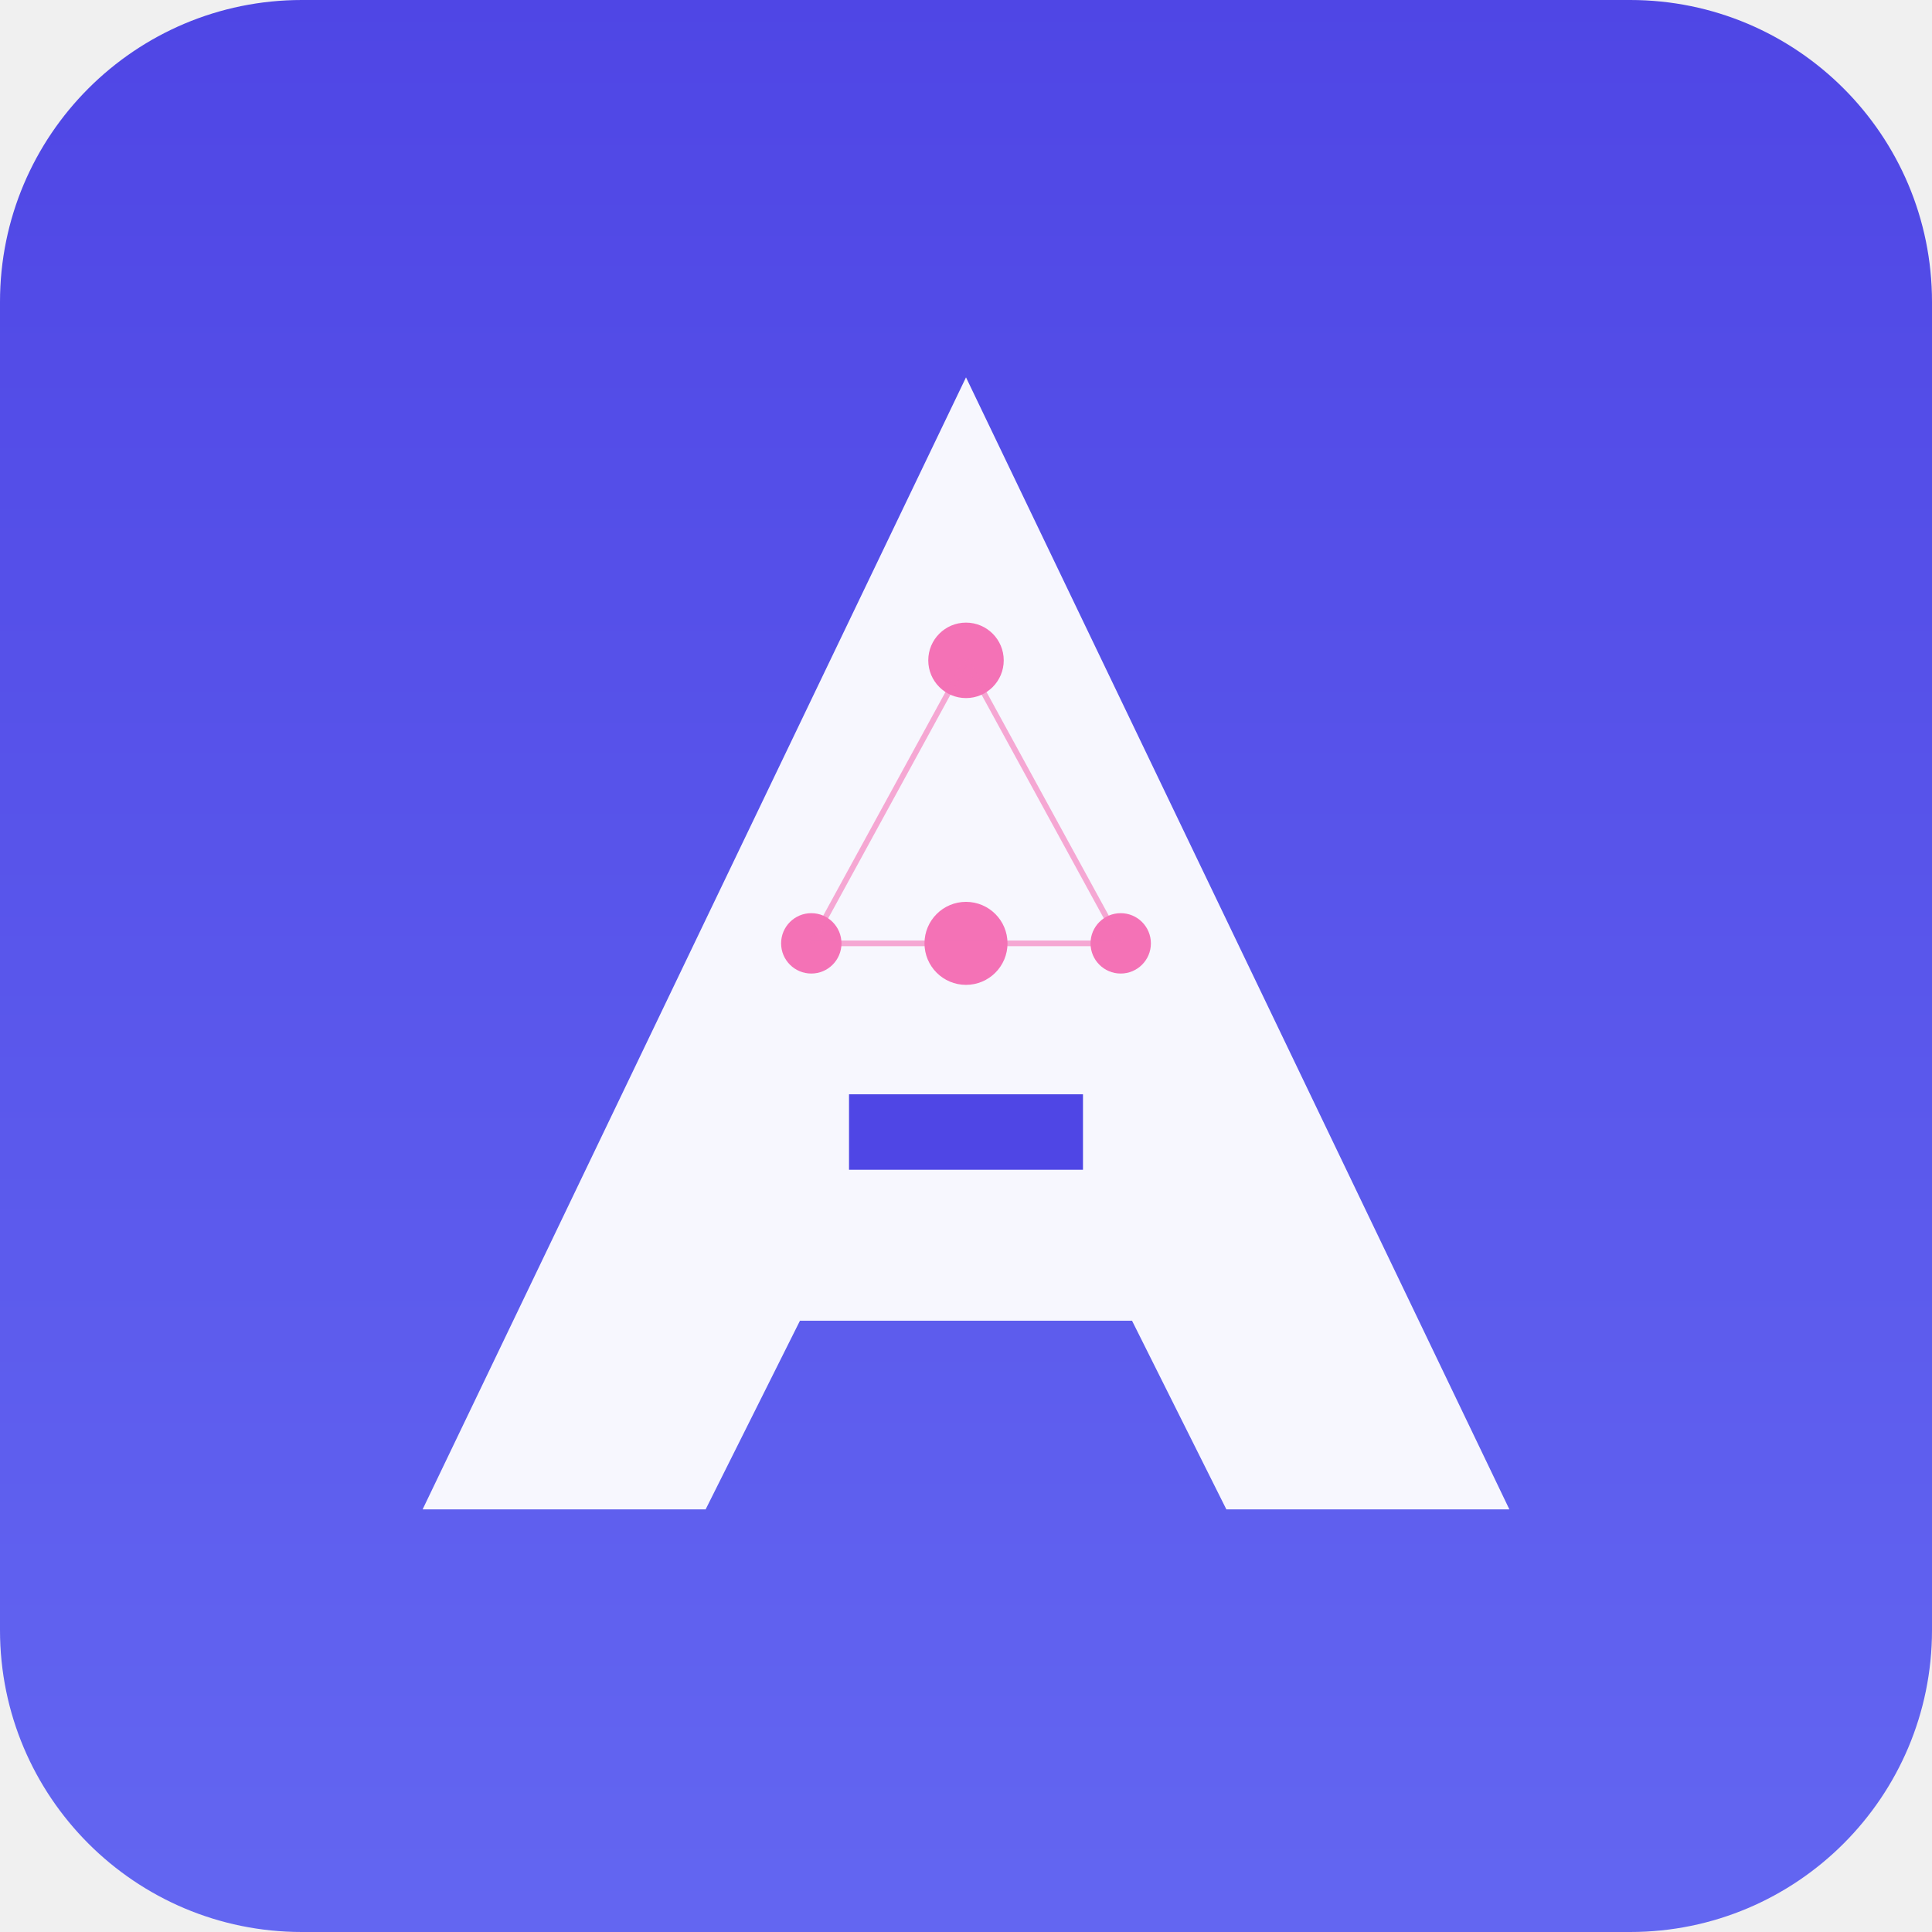
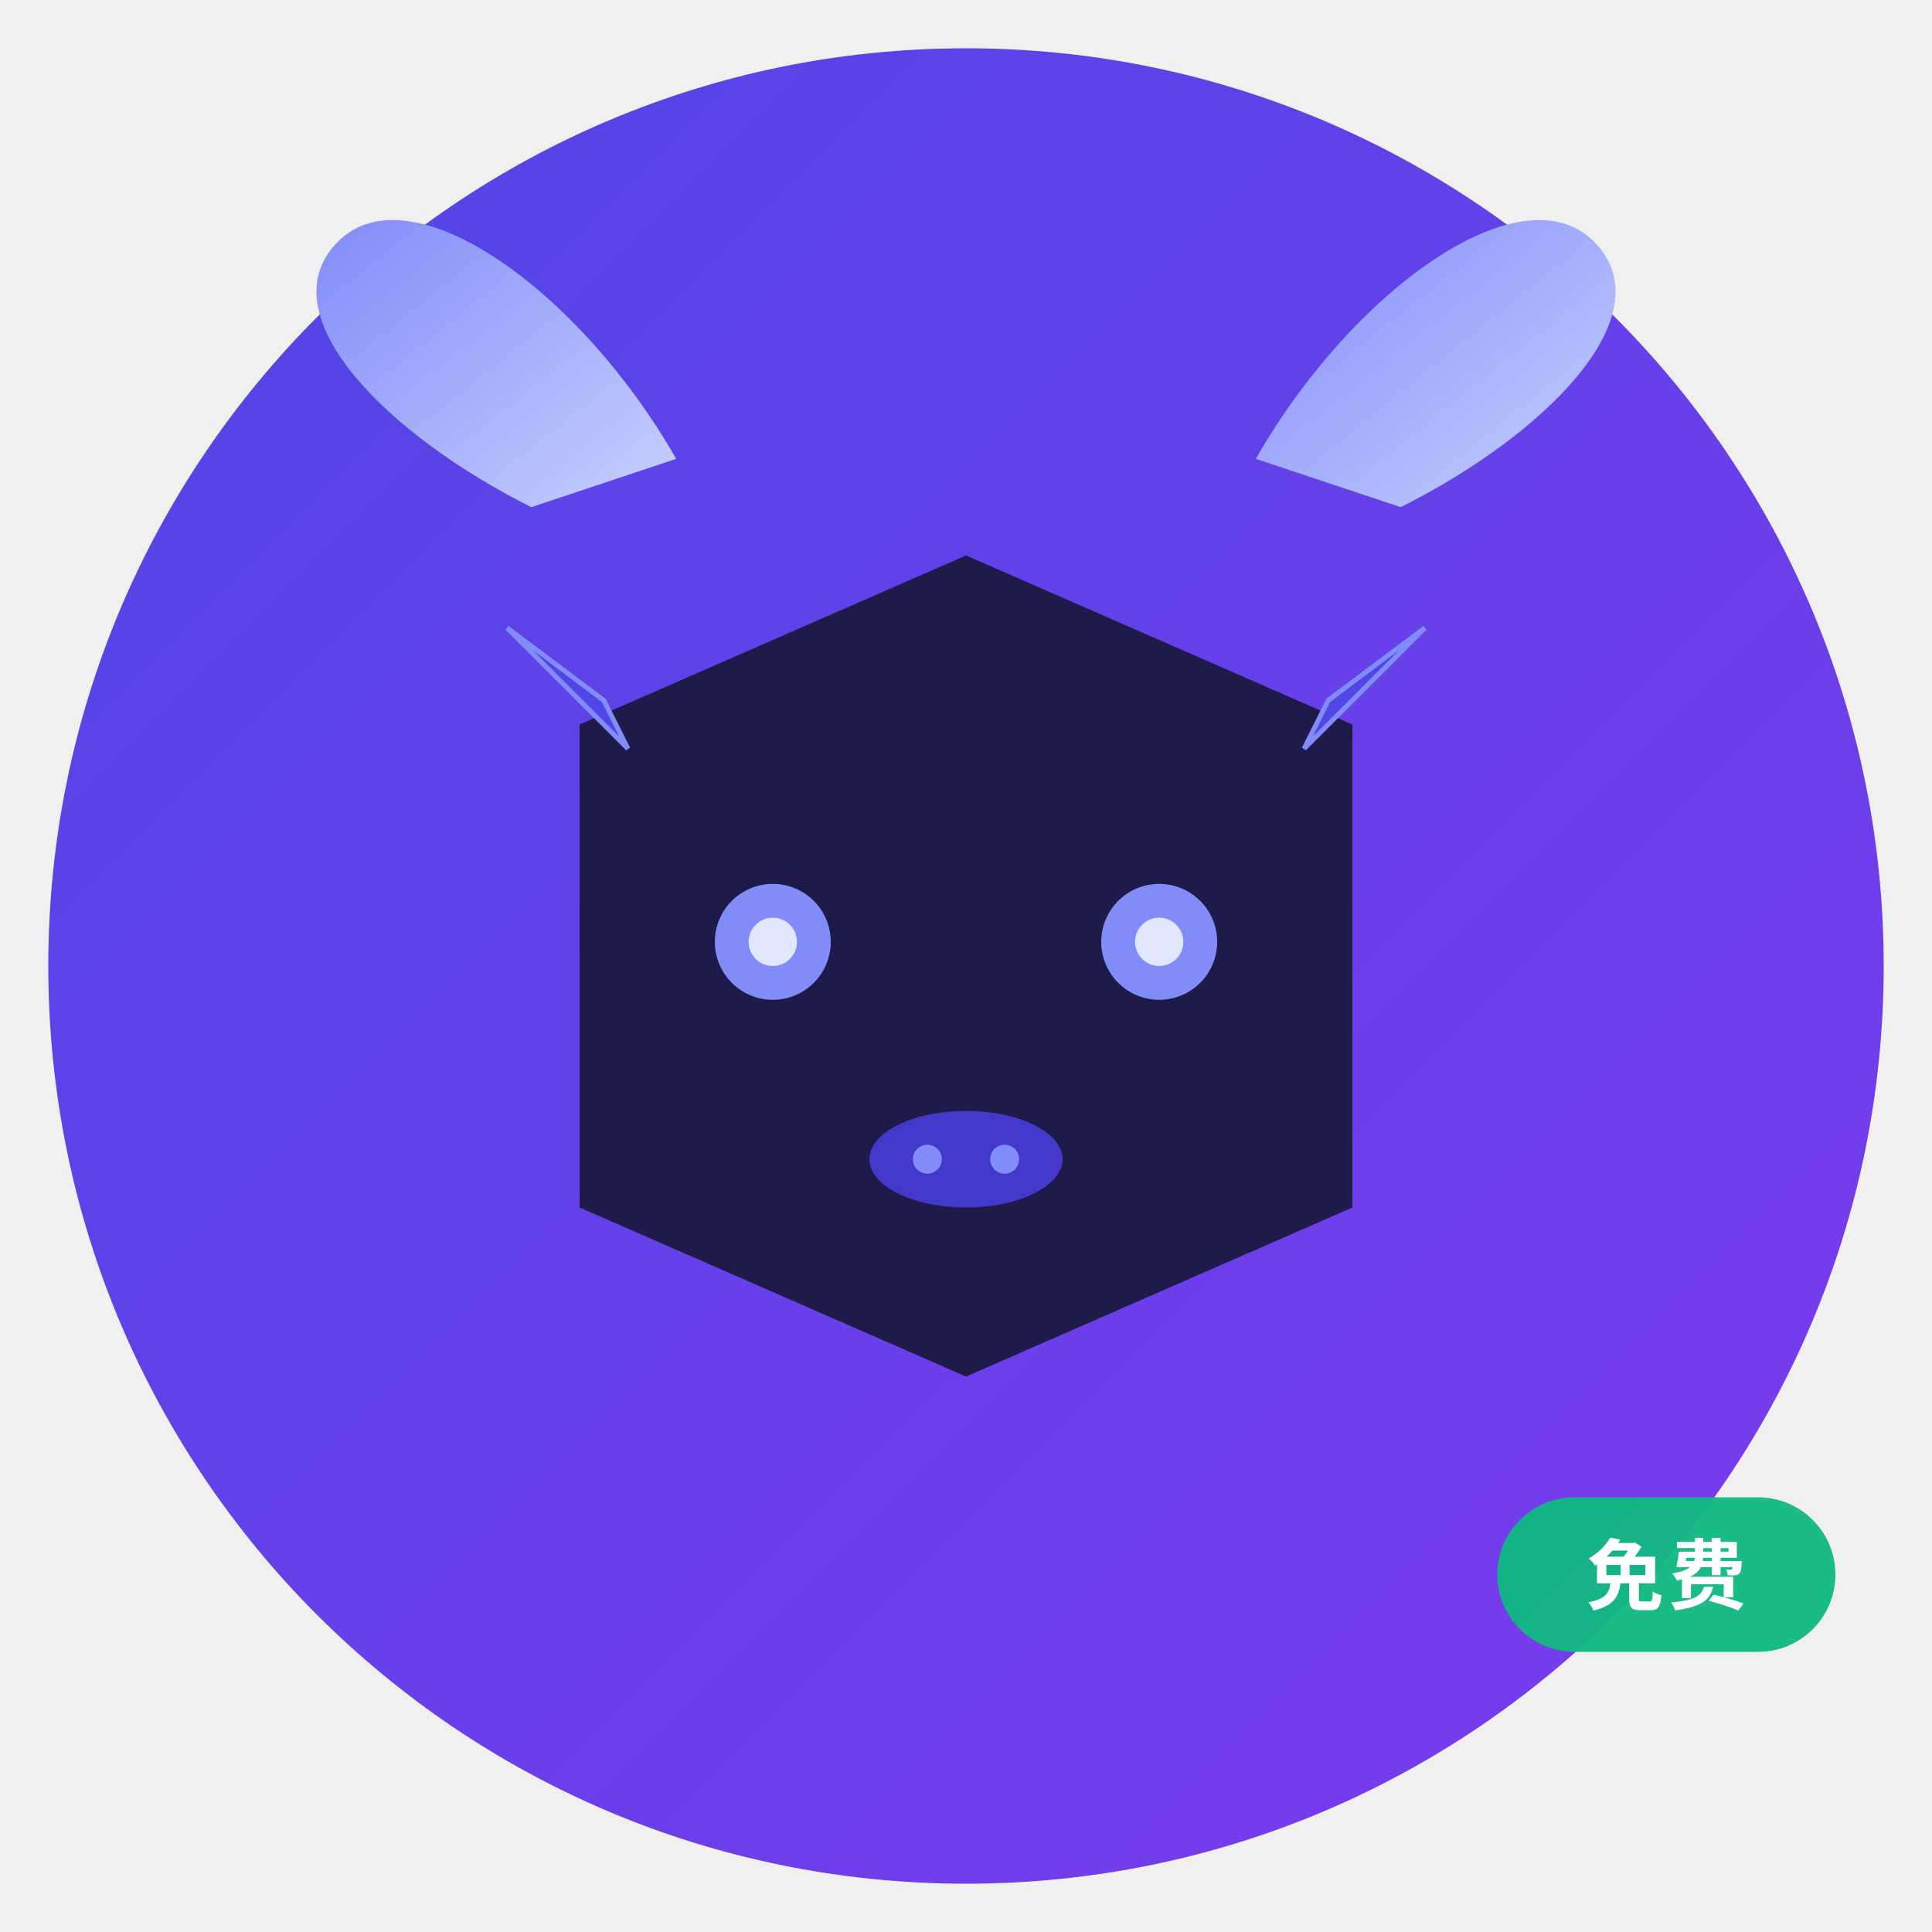
- <svg xmlns="http://www.w3.org/2000/svg" viewBox="0 0 1024 1024">
+ <svg xmlns="http://www.w3.org/2000/svg" viewBox="0 0 400 400" fill="none">
+   <circle cx="200" cy="200" r="190" fill="url(#bgGrad)" />
  <defs>
-     <linearGradient id="bg" x1="0" y1="0" x2="0" y2="1">
+     <linearGradient id="bgGrad" x1="0%" y1="0%" x2="100%" y2="100%">
      <stop offset="0%" stop-color="#4F46E5" />
-       <stop offset="100%" stop-color="#6366F1" />
+       <stop offset="100%" stop-color="#7C3AED" />
+     </linearGradient>
+     <linearGradient id="hornGrad" x1="0%" y1="0%" x2="100%" y2="100%">
+       <stop offset="0%" stop-color="#818CF8" />
+       <stop offset="100%" stop-color="#C7D2FE" />
    </linearGradient>
  </defs>
-   <rect width="1024" height="1024" rx="160" fill="url(#bg)" />
-   <path d="M 512 200 L 800 800 L 650 800 L 600 700 L 424 700 L 374 800 L 224 800 Z" fill="white" opacity="0.95" />
-   <rect x="450" y="580" width="124" height="40" fill="#4F46E5" />
-   <circle cx="512" cy="350" r="20" fill="#F472B6" />
-   <circle cx="430" cy="500" r="16" fill="#F472B6" />
-   <circle cx="594" cy="500" r="16" fill="#F472B6" />
-   <circle cx="512" cy="500" r="22" fill="#F472B6" />
-   <line x1="512" y1="350" x2="430" y2="500" stroke="#F472B6" stroke-width="3" opacity="0.6" />
-   <line x1="512" y1="350" x2="594" y2="500" stroke="#F472B6" stroke-width="3" opacity="0.6" />
-   <line x1="430" y1="500" x2="512" y2="500" stroke="#F472B6" stroke-width="3" opacity="0.6" />
-   <line x1="594" y1="500" x2="512" y2="500" stroke="#F472B6" stroke-width="3" opacity="0.6" />
+   <path d="M140 95 C120 60, 85 35, 70 50 C55 65, 80 90, 110 105" fill="url(#hornGrad)" stroke="none" />
+   <path d="M260 95 C280 60, 315 35, 330 50 C345 65, 320 90, 290 105" fill="url(#hornGrad)" stroke="none" />
+   <path d="M200 115 L280 150 L280 250 L200 285 L120 250 L120 150 Z" fill="#1E1B4B" stroke="none" />
+   <circle cx="160" cy="195" r="12" fill="#818CF8" />
+   <circle cx="160" cy="195" r="5" fill="#E0E7FF" />
+   <circle cx="240" cy="195" r="12" fill="#818CF8" />
+   <circle cx="240" cy="195" r="5" fill="#E0E7FF" />
+   <ellipse cx="200" cy="240" rx="20" ry="10" fill="#4338CA" />
+   <circle cx="192" cy="240" r="3" fill="#818CF8" />
+   <circle cx="208" cy="240" r="3" fill="#818CF8" />
+   <path d="M130 155 L105 130 L125 145 Z" fill="#4F46E5" stroke="#818CF8" stroke-width="1" />
+   <path d="M270 155 L295 130 L275 145 Z" fill="#4F46E5" stroke="#818CF8" stroke-width="1" />
+   <rect x="310" y="310" width="70" height="32" rx="16" fill="#10B981" opacity="0.95" />
+   <text x="345" y="332" font-family="Inter, sans-serif" font-size="16" font-weight="700" fill="white" text-anchor="middle" letter-spacing="1">免费</text>
</svg>
